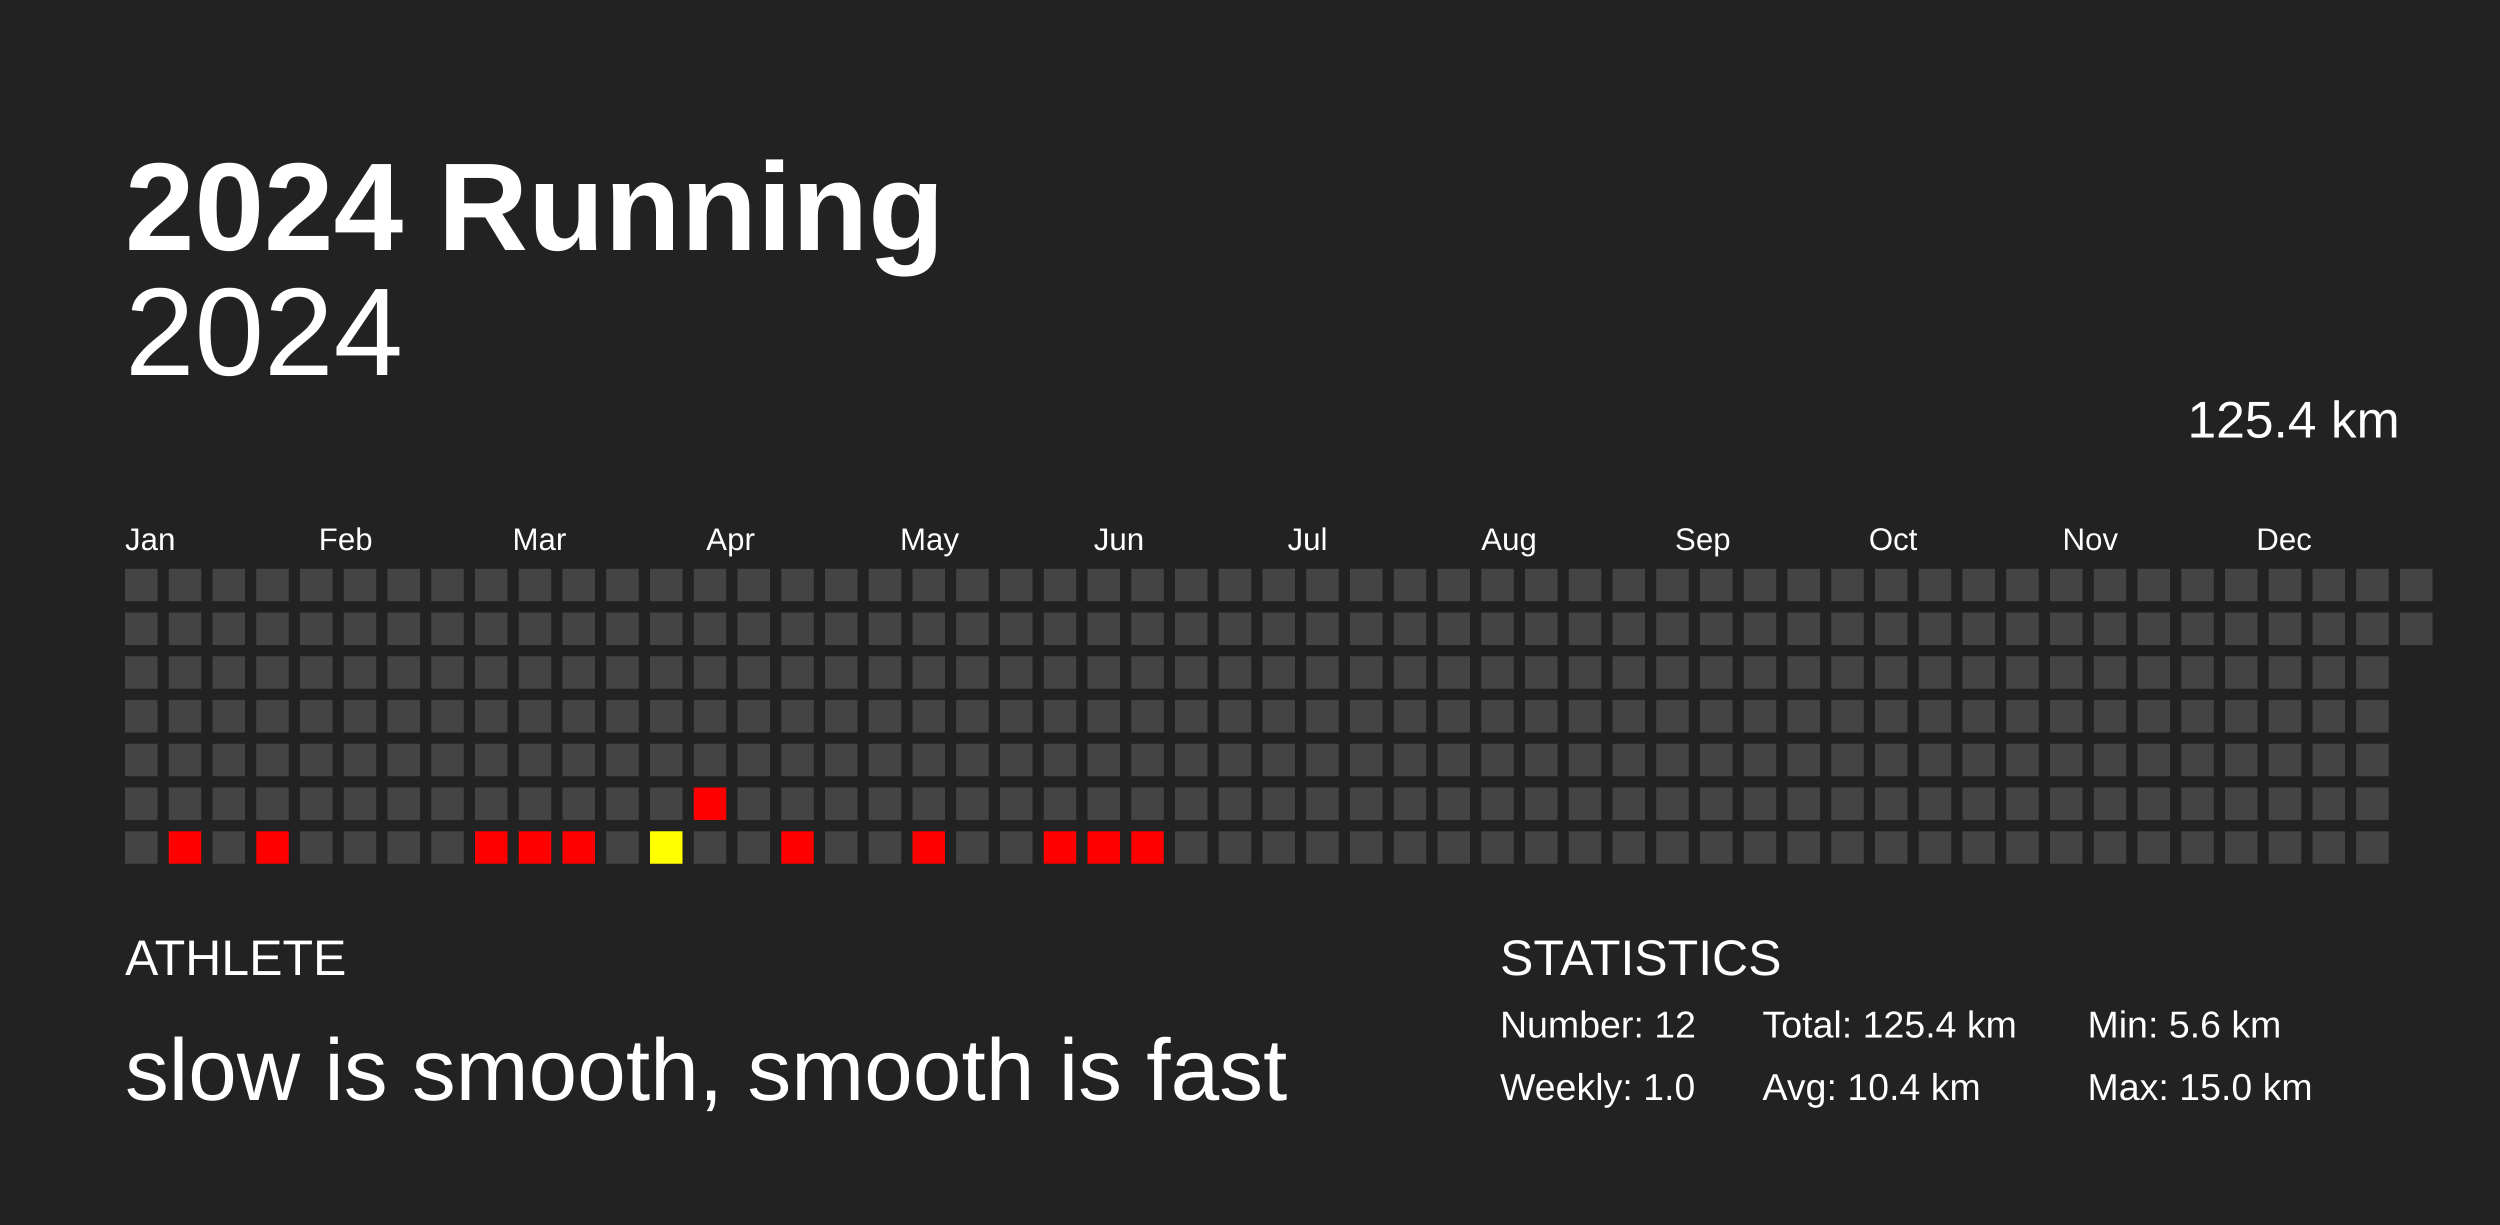
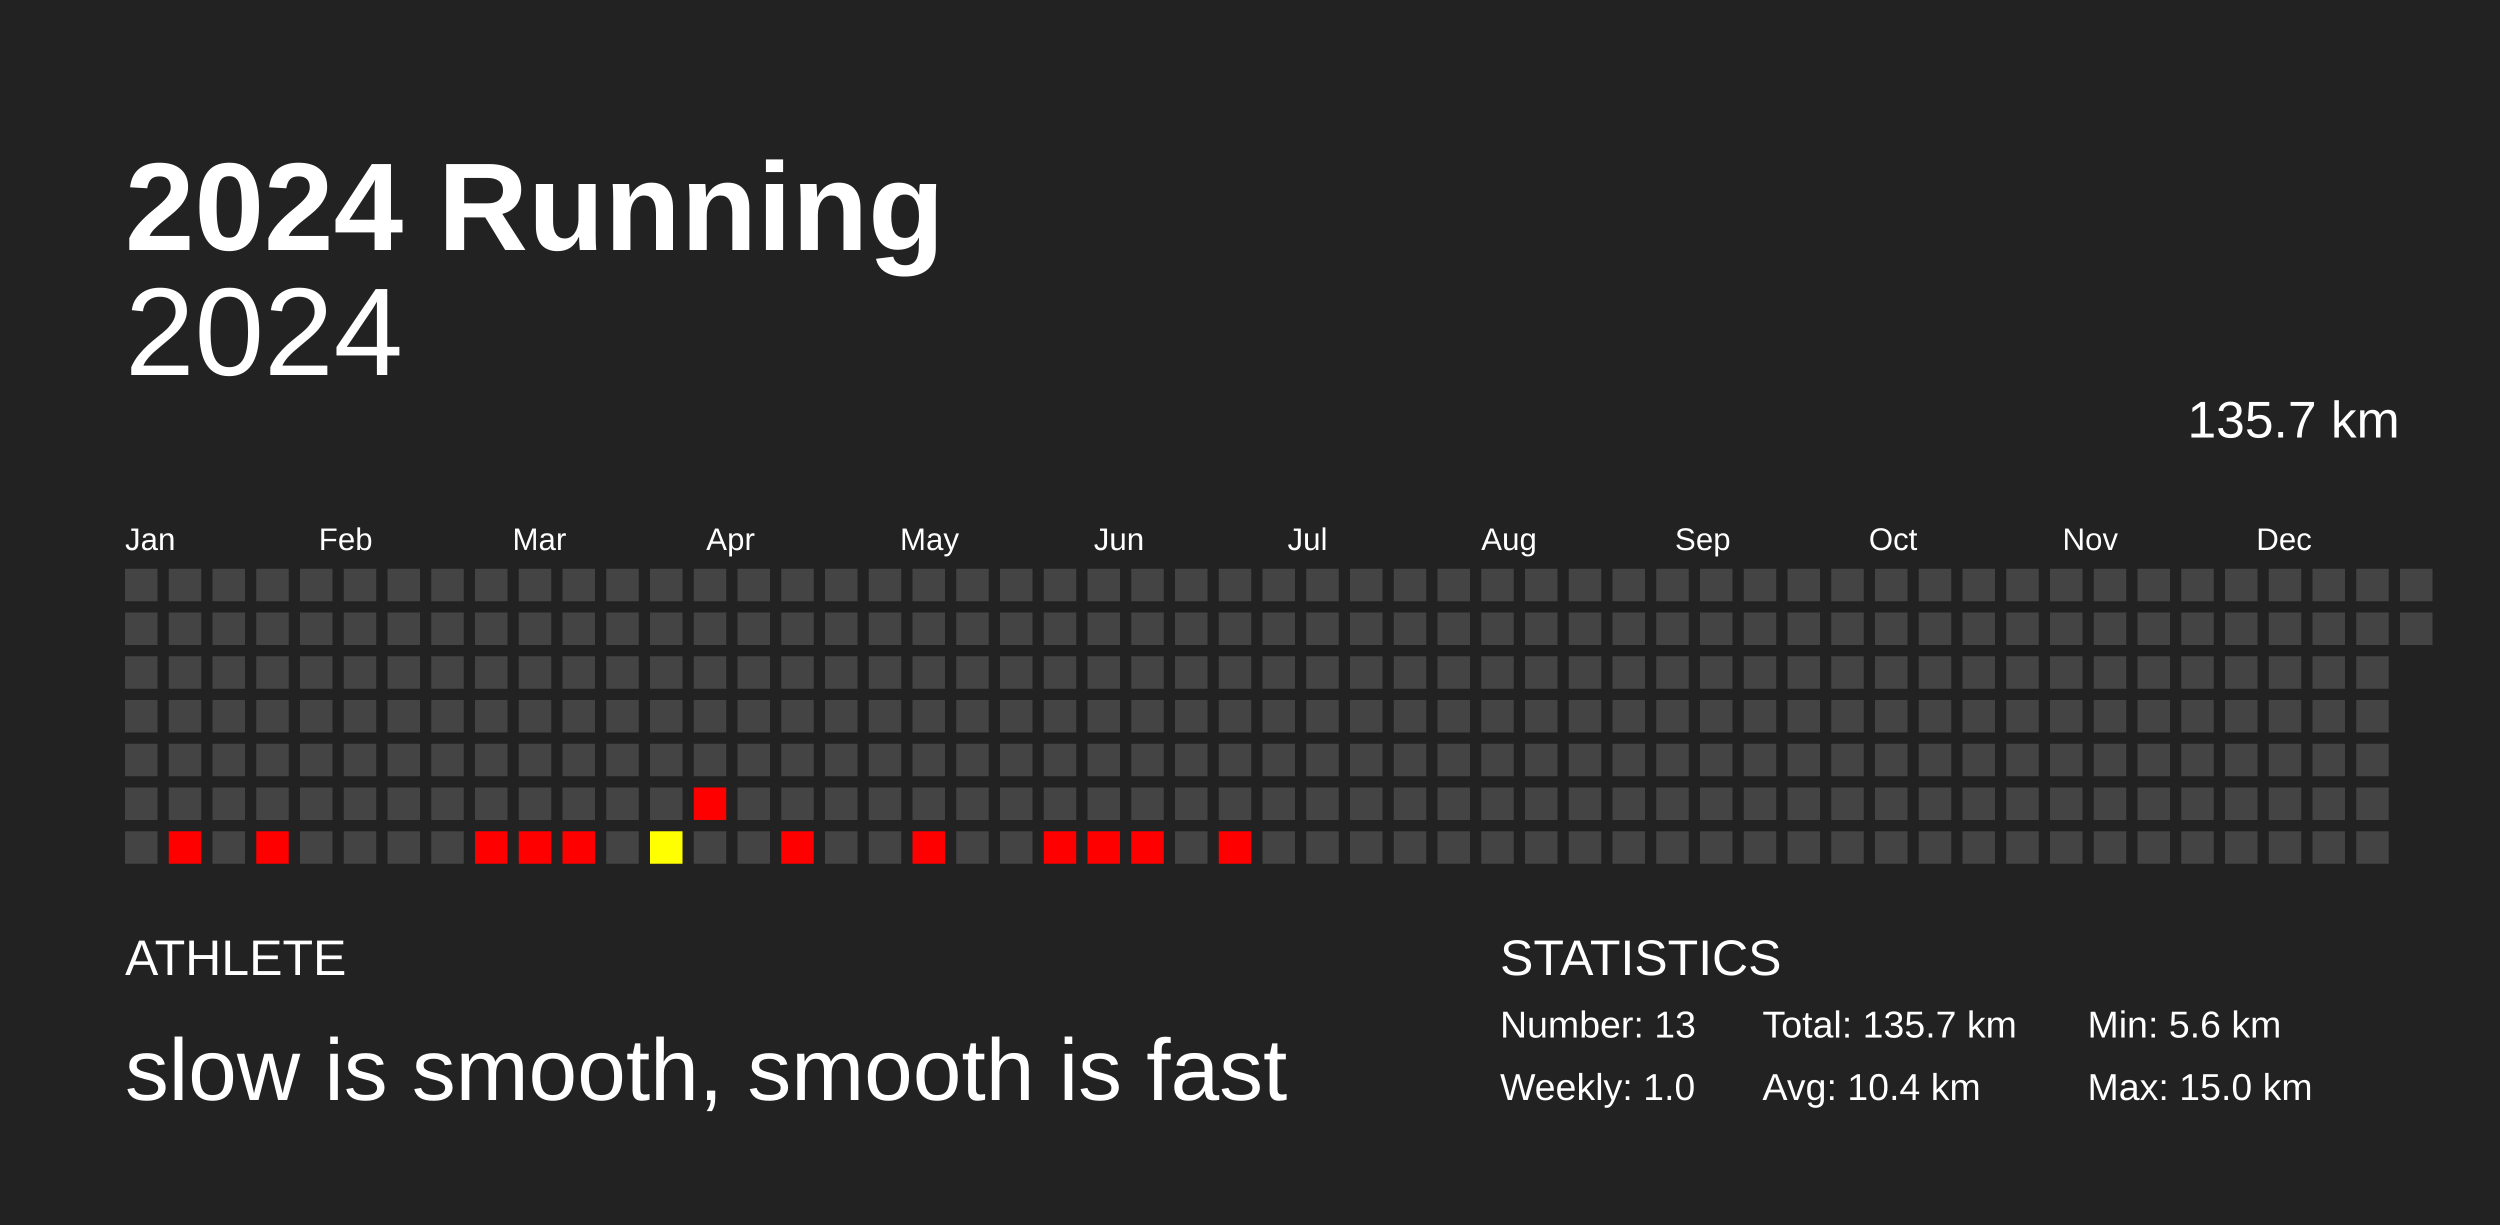
<svg xmlns="http://www.w3.org/2000/svg" baseProfile="full" height="98mm" version="1.1" viewBox="0,0,200,98" width="200mm">
  <defs />
  <rect fill="#222222" height="98" width="200" x="0" y="0" />
  <text fill="#FFFFFF" style="font-size:10px; font-family:Arial; font-weight:bold;" x="10" y="20">2024 Running</text>
  <text fill="#FFFFFF" style="font-size:4px; font-family:Arial" x="10" y="78">ATHLETE</text>
  <text fill="#FFFFFF" style="font-size:7px; font-family:Arial" x="10" y="88">slow is smooth, smooth is fast</text>
  <text fill="#FFFFFF" style="font-size:4px; font-family:Arial" x="120" y="78">STATISTICS</text>
-   <text fill="#FFFFFF" style="font-size:3px; font-family:Arial" x="120" y="83">Number: 12</text>
+   <text fill="#FFFFFF" style="font-size:3px; font-family:Arial" x="120" y="83">Number: 13</text>
  <text fill="#FFFFFF" style="font-size:3px; font-family:Arial" x="120" y="88">Weekly: 1.0</text>
-   <text fill="#FFFFFF" style="font-size:3px; font-family:Arial" x="141" y="83">Total: 125.4 km</text>
+   <text fill="#FFFFFF" style="font-size:3px; font-family:Arial" x="141" y="83">Total: 135.7 km</text>
  <text fill="#FFFFFF" style="font-size:3px; font-family:Arial" x="141" y="88">Avg: 10.4 km</text>
  <text fill="#FFFFFF" style="font-size:3px; font-family:Arial" x="167" y="83">Min: 5.6 km</text>
  <text fill="#FFFFFF" style="font-size:3px; font-family:Arial" x="167" y="88">Max: 15.0 km</text>
  <text alignment-baseline="hanging" fill="#FFFFFF" style="font-size:10.0px; font-family:Arial;" x="10" y="30">2024</text>
-   <text alignment-baseline="hanging" fill="#FFFFFF" style="font-size:4.125px; font-family:Arial;" x="175" y="35">125.4 km</text>
+   <text alignment-baseline="hanging" fill="#FFFFFF" style="font-size:4.125px; font-family:Arial;" x="175" y="35">135.7 km</text>
  <text fill="#FFFFFF" style="font-size:2.5px; font-family:Arial" x="10.0" y="44">Jan</text>
  <text fill="#FFFFFF" style="font-size:2.5px; font-family:Arial" x="25.5" y="44">Feb</text>
  <text fill="#FFFFFF" style="font-size:2.5px; font-family:Arial" x="41.0" y="44">Mar</text>
  <text fill="#FFFFFF" style="font-size:2.5px; font-family:Arial" x="56.5" y="44">Apr</text>
  <text fill="#FFFFFF" style="font-size:2.5px; font-family:Arial" x="72.0" y="44">May</text>
  <text fill="#FFFFFF" style="font-size:2.5px; font-family:Arial" x="87.5" y="44">Jun</text>
  <text fill="#FFFFFF" style="font-size:2.5px; font-family:Arial" x="103.0" y="44">Jul</text>
  <text fill="#FFFFFF" style="font-size:2.5px; font-family:Arial" x="118.5" y="44">Aug</text>
  <text fill="#FFFFFF" style="font-size:2.5px; font-family:Arial" x="134.0" y="44">Sep</text>
  <text fill="#FFFFFF" style="font-size:2.5px; font-family:Arial" x="149.5" y="44">Oct</text>
  <text fill="#FFFFFF" style="font-size:2.5px; font-family:Arial" x="165.0" y="44">Nov</text>
  <text fill="#FFFFFF" style="font-size:2.5px; font-family:Arial" x="180.5" y="44">Dec</text>
  <rect fill="#444444" height="2.6" width="2.6" x="10.0" y="45.5" />
  <rect fill="#444444" height="2.6" width="2.6" x="10.0" y="49.0" />
  <rect fill="#444444" height="2.6" width="2.6" x="10.0" y="52.5" />
  <rect fill="#444444" height="2.6" width="2.6" x="10.0" y="56.0" />
  <rect fill="#444444" height="2.6" width="2.6" x="10.0" y="59.5" />
  <rect fill="#444444" height="2.6" width="2.6" x="10.0" y="63.0" />
  <rect fill="#444444" height="2.6" width="2.6" x="10.0" y="66.5" />
  <rect fill="#444444" height="2.6" width="2.6" x="13.5" y="45.5" />
  <rect fill="#444444" height="2.6" width="2.6" x="13.5" y="49.0" />
  <rect fill="#444444" height="2.6" width="2.6" x="13.5" y="52.5" />
  <rect fill="#444444" height="2.6" width="2.6" x="13.5" y="56.0" />
  <rect fill="#444444" height="2.6" width="2.6" x="13.5" y="59.5" />
  <rect fill="#444444" height="2.6" width="2.6" x="13.5" y="63.0" />
  <rect fill="red" height="2.6" width="2.6" x="13.5" y="66.5" />
  <rect fill="#444444" height="2.6" width="2.6" x="17.0" y="45.5" />
  <rect fill="#444444" height="2.6" width="2.6" x="17.0" y="49.0" />
  <rect fill="#444444" height="2.6" width="2.6" x="17.0" y="52.5" />
  <rect fill="#444444" height="2.6" width="2.6" x="17.0" y="56.0" />
  <rect fill="#444444" height="2.6" width="2.6" x="17.0" y="59.5" />
  <rect fill="#444444" height="2.6" width="2.6" x="17.0" y="63.0" />
  <rect fill="#444444" height="2.6" width="2.6" x="17.0" y="66.5" />
  <rect fill="#444444" height="2.6" width="2.6" x="20.5" y="45.5" />
  <rect fill="#444444" height="2.6" width="2.6" x="20.5" y="49.0" />
  <rect fill="#444444" height="2.6" width="2.6" x="20.5" y="52.5" />
  <rect fill="#444444" height="2.6" width="2.6" x="20.5" y="56.0" />
  <rect fill="#444444" height="2.6" width="2.6" x="20.5" y="59.5" />
  <rect fill="#444444" height="2.6" width="2.6" x="20.5" y="63.0" />
  <rect fill="red" height="2.6" width="2.6" x="20.5" y="66.5" />
  <rect fill="#444444" height="2.6" width="2.6" x="24.0" y="45.5" />
  <rect fill="#444444" height="2.6" width="2.6" x="24.0" y="49.0" />
  <rect fill="#444444" height="2.6" width="2.6" x="24.0" y="52.5" />
  <rect fill="#444444" height="2.6" width="2.6" x="24.0" y="56.0" />
  <rect fill="#444444" height="2.6" width="2.6" x="24.0" y="59.5" />
  <rect fill="#444444" height="2.6" width="2.6" x="24.0" y="63.0" />
  <rect fill="#444444" height="2.6" width="2.6" x="24.0" y="66.5" />
  <rect fill="#444444" height="2.6" width="2.6" x="27.5" y="45.5" />
  <rect fill="#444444" height="2.6" width="2.6" x="27.5" y="49.0" />
  <rect fill="#444444" height="2.6" width="2.6" x="27.5" y="52.5" />
  <rect fill="#444444" height="2.6" width="2.6" x="27.5" y="56.0" />
  <rect fill="#444444" height="2.6" width="2.6" x="27.5" y="59.5" />
  <rect fill="#444444" height="2.6" width="2.6" x="27.5" y="63.0" />
  <rect fill="#444444" height="2.6" width="2.6" x="27.5" y="66.5" />
  <rect fill="#444444" height="2.6" width="2.6" x="31.0" y="45.5" />
  <rect fill="#444444" height="2.6" width="2.6" x="31.0" y="49.0" />
  <rect fill="#444444" height="2.6" width="2.6" x="31.0" y="52.5" />
  <rect fill="#444444" height="2.6" width="2.6" x="31.0" y="56.0" />
  <rect fill="#444444" height="2.6" width="2.6" x="31.0" y="59.5" />
  <rect fill="#444444" height="2.6" width="2.6" x="31.0" y="63.0" />
  <rect fill="#444444" height="2.6" width="2.6" x="31.0" y="66.5" />
  <rect fill="#444444" height="2.6" width="2.6" x="34.5" y="45.5" />
  <rect fill="#444444" height="2.6" width="2.6" x="34.5" y="49.0" />
  <rect fill="#444444" height="2.6" width="2.6" x="34.5" y="52.5" />
  <rect fill="#444444" height="2.6" width="2.6" x="34.5" y="56.0" />
  <rect fill="#444444" height="2.6" width="2.6" x="34.5" y="59.5" />
  <rect fill="#444444" height="2.6" width="2.6" x="34.5" y="63.0" />
  <rect fill="#444444" height="2.6" width="2.6" x="34.5" y="66.5" />
  <rect fill="#444444" height="2.6" width="2.6" x="38.0" y="45.5" />
  <rect fill="#444444" height="2.6" width="2.6" x="38.0" y="49.0" />
  <rect fill="#444444" height="2.6" width="2.6" x="38.0" y="52.5" />
  <rect fill="#444444" height="2.6" width="2.6" x="38.0" y="56.0" />
  <rect fill="#444444" height="2.6" width="2.6" x="38.0" y="59.5" />
  <rect fill="#444444" height="2.6" width="2.6" x="38.0" y="63.0" />
  <rect fill="red" height="2.6" width="2.6" x="38.0" y="66.5" />
  <rect fill="#444444" height="2.6" width="2.6" x="41.5" y="45.5" />
  <rect fill="#444444" height="2.6" width="2.6" x="41.5" y="49.0" />
  <rect fill="#444444" height="2.6" width="2.6" x="41.5" y="52.5" />
  <rect fill="#444444" height="2.6" width="2.6" x="41.5" y="56.0" />
  <rect fill="#444444" height="2.6" width="2.6" x="41.5" y="59.5" />
  <rect fill="#444444" height="2.6" width="2.6" x="41.5" y="63.0" />
  <rect fill="red" height="2.6" width="2.6" x="41.5" y="66.5" />
  <rect fill="#444444" height="2.6" width="2.6" x="45.0" y="45.5" />
  <rect fill="#444444" height="2.6" width="2.6" x="45.0" y="49.0" />
  <rect fill="#444444" height="2.6" width="2.6" x="45.0" y="52.5" />
  <rect fill="#444444" height="2.6" width="2.6" x="45.0" y="56.0" />
  <rect fill="#444444" height="2.6" width="2.6" x="45.0" y="59.5" />
  <rect fill="#444444" height="2.6" width="2.6" x="45.0" y="63.0" />
  <rect fill="red" height="2.6" width="2.6" x="45.0" y="66.5" />
  <rect fill="#444444" height="2.6" width="2.6" x="48.5" y="45.5" />
  <rect fill="#444444" height="2.6" width="2.6" x="48.5" y="49.0" />
  <rect fill="#444444" height="2.6" width="2.6" x="48.5" y="52.5" />
  <rect fill="#444444" height="2.6" width="2.6" x="48.5" y="56.0" />
  <rect fill="#444444" height="2.6" width="2.6" x="48.5" y="59.5" />
  <rect fill="#444444" height="2.6" width="2.6" x="48.5" y="63.0" />
  <rect fill="#444444" height="2.6" width="2.6" x="48.5" y="66.5" />
  <rect fill="#444444" height="2.6" width="2.6" x="52.0" y="45.5" />
  <rect fill="#444444" height="2.6" width="2.6" x="52.0" y="49.0" />
  <rect fill="#444444" height="2.6" width="2.6" x="52.0" y="52.5" />
  <rect fill="#444444" height="2.6" width="2.6" x="52.0" y="56.0" />
  <rect fill="#444444" height="2.6" width="2.6" x="52.0" y="59.5" />
  <rect fill="#444444" height="2.6" width="2.6" x="52.0" y="63.0" />
  <rect fill="#ffff00" height="2.6" width="2.6" x="52.0" y="66.5" />
  <rect fill="#444444" height="2.6" width="2.6" x="55.5" y="45.5" />
  <rect fill="#444444" height="2.6" width="2.6" x="55.5" y="49.0" />
  <rect fill="#444444" height="2.6" width="2.6" x="55.5" y="52.5" />
  <rect fill="#444444" height="2.6" width="2.6" x="55.5" y="56.0" />
  <rect fill="#444444" height="2.6" width="2.6" x="55.5" y="59.5" />
  <rect fill="red" height="2.6" width="2.6" x="55.5" y="63.0" />
  <rect fill="#444444" height="2.6" width="2.6" x="55.5" y="66.5" />
  <rect fill="#444444" height="2.6" width="2.6" x="59.0" y="45.5" />
  <rect fill="#444444" height="2.6" width="2.6" x="59.0" y="49.0" />
  <rect fill="#444444" height="2.6" width="2.6" x="59.0" y="52.5" />
  <rect fill="#444444" height="2.6" width="2.6" x="59.0" y="56.0" />
  <rect fill="#444444" height="2.6" width="2.6" x="59.0" y="59.5" />
  <rect fill="#444444" height="2.6" width="2.6" x="59.0" y="63.0" />
  <rect fill="#444444" height="2.6" width="2.6" x="59.0" y="66.5" />
  <rect fill="#444444" height="2.6" width="2.6" x="62.5" y="45.5" />
  <rect fill="#444444" height="2.6" width="2.6" x="62.5" y="49.0" />
  <rect fill="#444444" height="2.6" width="2.6" x="62.5" y="52.5" />
  <rect fill="#444444" height="2.6" width="2.6" x="62.5" y="56.0" />
  <rect fill="#444444" height="2.6" width="2.6" x="62.5" y="59.5" />
  <rect fill="#444444" height="2.6" width="2.6" x="62.5" y="63.0" />
  <rect fill="red" height="2.6" width="2.6" x="62.5" y="66.5" />
  <rect fill="#444444" height="2.6" width="2.6" x="66.0" y="45.5" />
  <rect fill="#444444" height="2.6" width="2.6" x="66.0" y="49.0" />
  <rect fill="#444444" height="2.6" width="2.6" x="66.0" y="52.5" />
  <rect fill="#444444" height="2.6" width="2.6" x="66.0" y="56.0" />
  <rect fill="#444444" height="2.6" width="2.6" x="66.0" y="59.5" />
  <rect fill="#444444" height="2.6" width="2.6" x="66.0" y="63.0" />
  <rect fill="#444444" height="2.6" width="2.6" x="66.0" y="66.5" />
  <rect fill="#444444" height="2.6" width="2.6" x="69.5" y="45.5" />
  <rect fill="#444444" height="2.6" width="2.6" x="69.5" y="49.0" />
  <rect fill="#444444" height="2.6" width="2.6" x="69.5" y="52.5" />
  <rect fill="#444444" height="2.6" width="2.6" x="69.5" y="56.0" />
  <rect fill="#444444" height="2.6" width="2.6" x="69.5" y="59.5" />
  <rect fill="#444444" height="2.6" width="2.6" x="69.5" y="63.0" />
  <rect fill="#444444" height="2.6" width="2.6" x="69.5" y="66.5" />
  <rect fill="#444444" height="2.6" width="2.6" x="73.0" y="45.5" />
  <rect fill="#444444" height="2.6" width="2.6" x="73.0" y="49.0" />
  <rect fill="#444444" height="2.6" width="2.6" x="73.0" y="52.5" />
  <rect fill="#444444" height="2.6" width="2.6" x="73.0" y="56.0" />
  <rect fill="#444444" height="2.6" width="2.6" x="73.0" y="59.5" />
  <rect fill="#444444" height="2.6" width="2.6" x="73.0" y="63.0" />
  <rect fill="red" height="2.6" width="2.6" x="73.0" y="66.5" />
  <rect fill="#444444" height="2.6" width="2.6" x="76.5" y="45.5" />
  <rect fill="#444444" height="2.6" width="2.6" x="76.5" y="49.0" />
  <rect fill="#444444" height="2.6" width="2.6" x="76.5" y="52.5" />
  <rect fill="#444444" height="2.6" width="2.6" x="76.5" y="56.0" />
  <rect fill="#444444" height="2.6" width="2.6" x="76.5" y="59.5" />
  <rect fill="#444444" height="2.6" width="2.6" x="76.5" y="63.0" />
  <rect fill="#444444" height="2.6" width="2.6" x="76.5" y="66.5" />
  <rect fill="#444444" height="2.6" width="2.6" x="80.0" y="45.5" />
  <rect fill="#444444" height="2.6" width="2.6" x="80.0" y="49.0" />
  <rect fill="#444444" height="2.6" width="2.6" x="80.0" y="52.5" />
  <rect fill="#444444" height="2.6" width="2.6" x="80.0" y="56.0" />
  <rect fill="#444444" height="2.6" width="2.6" x="80.0" y="59.5" />
  <rect fill="#444444" height="2.6" width="2.6" x="80.0" y="63.0" />
  <rect fill="#444444" height="2.6" width="2.6" x="80.0" y="66.5" />
  <rect fill="#444444" height="2.6" width="2.6" x="83.5" y="45.5" />
  <rect fill="#444444" height="2.6" width="2.6" x="83.5" y="49.0" />
  <rect fill="#444444" height="2.6" width="2.6" x="83.5" y="52.5" />
  <rect fill="#444444" height="2.6" width="2.6" x="83.5" y="56.0" />
  <rect fill="#444444" height="2.6" width="2.6" x="83.5" y="59.5" />
  <rect fill="#444444" height="2.6" width="2.6" x="83.5" y="63.0" />
  <rect fill="red" height="2.6" width="2.6" x="83.5" y="66.5" />
  <rect fill="#444444" height="2.6" width="2.6" x="87.0" y="45.5" />
  <rect fill="#444444" height="2.6" width="2.6" x="87.0" y="49.0" />
  <rect fill="#444444" height="2.6" width="2.6" x="87.0" y="52.5" />
  <rect fill="#444444" height="2.6" width="2.6" x="87.0" y="56.0" />
  <rect fill="#444444" height="2.6" width="2.6" x="87.0" y="59.5" />
  <rect fill="#444444" height="2.6" width="2.6" x="87.0" y="63.0" />
  <rect fill="red" height="2.6" width="2.6" x="87.0" y="66.5" />
  <rect fill="#444444" height="2.6" width="2.6" x="90.5" y="45.5" />
  <rect fill="#444444" height="2.6" width="2.6" x="90.5" y="49.0" />
  <rect fill="#444444" height="2.6" width="2.6" x="90.5" y="52.5" />
  <rect fill="#444444" height="2.6" width="2.6" x="90.5" y="56.0" />
  <rect fill="#444444" height="2.6" width="2.6" x="90.5" y="59.5" />
  <rect fill="#444444" height="2.6" width="2.6" x="90.5" y="63.0" />
  <rect fill="red" height="2.6" width="2.6" x="90.5" y="66.5" />
  <rect fill="#444444" height="2.6" width="2.6" x="94.0" y="45.5" />
  <rect fill="#444444" height="2.6" width="2.6" x="94.0" y="49.0" />
  <rect fill="#444444" height="2.6" width="2.6" x="94.0" y="52.5" />
  <rect fill="#444444" height="2.6" width="2.6" x="94.0" y="56.0" />
  <rect fill="#444444" height="2.6" width="2.6" x="94.0" y="59.5" />
  <rect fill="#444444" height="2.6" width="2.6" x="94.0" y="63.0" />
  <rect fill="#444444" height="2.6" width="2.6" x="94.0" y="66.5" />
  <rect fill="#444444" height="2.6" width="2.6" x="97.5" y="45.5" />
  <rect fill="#444444" height="2.6" width="2.6" x="97.5" y="49.0" />
  <rect fill="#444444" height="2.6" width="2.6" x="97.5" y="52.5" />
  <rect fill="#444444" height="2.6" width="2.6" x="97.5" y="56.0" />
  <rect fill="#444444" height="2.6" width="2.6" x="97.5" y="59.5" />
  <rect fill="#444444" height="2.6" width="2.6" x="97.5" y="63.0" />
-   <rect fill="#444444" height="2.6" width="2.6" x="97.5" y="66.5" />
+   <rect fill="red" height="2.6" width="2.6" x="97.5" y="66.5" />
  <rect fill="#444444" height="2.6" width="2.6" x="101.0" y="45.5" />
  <rect fill="#444444" height="2.6" width="2.6" x="101.0" y="49.0" />
  <rect fill="#444444" height="2.6" width="2.6" x="101.0" y="52.5" />
  <rect fill="#444444" height="2.6" width="2.6" x="101.0" y="56.0" />
  <rect fill="#444444" height="2.6" width="2.6" x="101.0" y="59.5" />
  <rect fill="#444444" height="2.6" width="2.6" x="101.0" y="63.0" />
  <rect fill="#444444" height="2.6" width="2.6" x="101.0" y="66.5" />
  <rect fill="#444444" height="2.6" width="2.6" x="104.5" y="45.5" />
  <rect fill="#444444" height="2.6" width="2.6" x="104.5" y="49.0" />
  <rect fill="#444444" height="2.6" width="2.6" x="104.5" y="52.5" />
  <rect fill="#444444" height="2.6" width="2.6" x="104.5" y="56.0" />
  <rect fill="#444444" height="2.6" width="2.6" x="104.5" y="59.5" />
  <rect fill="#444444" height="2.6" width="2.6" x="104.5" y="63.0" />
  <rect fill="#444444" height="2.6" width="2.6" x="104.5" y="66.5" />
  <rect fill="#444444" height="2.6" width="2.6" x="108.0" y="45.5" />
  <rect fill="#444444" height="2.6" width="2.6" x="108.0" y="49.0" />
  <rect fill="#444444" height="2.6" width="2.6" x="108.0" y="52.5" />
  <rect fill="#444444" height="2.6" width="2.6" x="108.0" y="56.0" />
  <rect fill="#444444" height="2.6" width="2.6" x="108.0" y="59.5" />
  <rect fill="#444444" height="2.6" width="2.6" x="108.0" y="63.0" />
  <rect fill="#444444" height="2.6" width="2.6" x="108.0" y="66.5" />
  <rect fill="#444444" height="2.6" width="2.6" x="111.5" y="45.5" />
  <rect fill="#444444" height="2.6" width="2.6" x="111.5" y="49.0" />
  <rect fill="#444444" height="2.6" width="2.6" x="111.5" y="52.5" />
  <rect fill="#444444" height="2.6" width="2.6" x="111.5" y="56.0" />
  <rect fill="#444444" height="2.6" width="2.6" x="111.5" y="59.5" />
  <rect fill="#444444" height="2.6" width="2.6" x="111.5" y="63.0" />
  <rect fill="#444444" height="2.6" width="2.6" x="111.5" y="66.5" />
  <rect fill="#444444" height="2.6" width="2.6" x="115.0" y="45.5" />
  <rect fill="#444444" height="2.6" width="2.6" x="115.0" y="49.0" />
  <rect fill="#444444" height="2.6" width="2.6" x="115.0" y="52.5" />
  <rect fill="#444444" height="2.6" width="2.6" x="115.0" y="56.0" />
  <rect fill="#444444" height="2.6" width="2.6" x="115.0" y="59.5" />
  <rect fill="#444444" height="2.6" width="2.6" x="115.0" y="63.0" />
  <rect fill="#444444" height="2.6" width="2.6" x="115.0" y="66.5" />
  <rect fill="#444444" height="2.6" width="2.6" x="118.5" y="45.5" />
  <rect fill="#444444" height="2.6" width="2.6" x="118.5" y="49.0" />
  <rect fill="#444444" height="2.6" width="2.6" x="118.5" y="52.5" />
  <rect fill="#444444" height="2.6" width="2.6" x="118.5" y="56.0" />
  <rect fill="#444444" height="2.6" width="2.6" x="118.5" y="59.5" />
  <rect fill="#444444" height="2.6" width="2.6" x="118.5" y="63.0" />
  <rect fill="#444444" height="2.6" width="2.6" x="118.5" y="66.5" />
  <rect fill="#444444" height="2.6" width="2.6" x="122.0" y="45.5" />
  <rect fill="#444444" height="2.6" width="2.6" x="122.0" y="49.0" />
  <rect fill="#444444" height="2.6" width="2.6" x="122.0" y="52.5" />
  <rect fill="#444444" height="2.6" width="2.6" x="122.0" y="56.0" />
  <rect fill="#444444" height="2.6" width="2.6" x="122.0" y="59.5" />
  <rect fill="#444444" height="2.6" width="2.6" x="122.0" y="63.0" />
  <rect fill="#444444" height="2.6" width="2.6" x="122.0" y="66.5" />
  <rect fill="#444444" height="2.6" width="2.6" x="125.5" y="45.5" />
  <rect fill="#444444" height="2.6" width="2.6" x="125.5" y="49.0" />
  <rect fill="#444444" height="2.6" width="2.6" x="125.5" y="52.5" />
  <rect fill="#444444" height="2.6" width="2.6" x="125.5" y="56.0" />
  <rect fill="#444444" height="2.6" width="2.6" x="125.5" y="59.5" />
  <rect fill="#444444" height="2.6" width="2.6" x="125.5" y="63.0" />
  <rect fill="#444444" height="2.6" width="2.6" x="125.5" y="66.5" />
  <rect fill="#444444" height="2.6" width="2.6" x="129.0" y="45.5" />
  <rect fill="#444444" height="2.6" width="2.6" x="129.0" y="49.0" />
  <rect fill="#444444" height="2.6" width="2.6" x="129.0" y="52.5" />
  <rect fill="#444444" height="2.6" width="2.6" x="129.0" y="56.0" />
  <rect fill="#444444" height="2.6" width="2.6" x="129.0" y="59.5" />
  <rect fill="#444444" height="2.6" width="2.6" x="129.0" y="63.0" />
  <rect fill="#444444" height="2.6" width="2.6" x="129.0" y="66.5" />
  <rect fill="#444444" height="2.6" width="2.6" x="132.5" y="45.5" />
  <rect fill="#444444" height="2.6" width="2.6" x="132.5" y="49.0" />
  <rect fill="#444444" height="2.6" width="2.6" x="132.5" y="52.5" />
  <rect fill="#444444" height="2.6" width="2.6" x="132.5" y="56.0" />
  <rect fill="#444444" height="2.6" width="2.6" x="132.5" y="59.5" />
  <rect fill="#444444" height="2.6" width="2.6" x="132.5" y="63.0" />
  <rect fill="#444444" height="2.6" width="2.6" x="132.5" y="66.5" />
  <rect fill="#444444" height="2.6" width="2.6" x="136.0" y="45.5" />
  <rect fill="#444444" height="2.6" width="2.6" x="136.0" y="49.0" />
  <rect fill="#444444" height="2.6" width="2.6" x="136.0" y="52.5" />
  <rect fill="#444444" height="2.6" width="2.6" x="136.0" y="56.0" />
  <rect fill="#444444" height="2.6" width="2.6" x="136.0" y="59.5" />
  <rect fill="#444444" height="2.6" width="2.6" x="136.0" y="63.0" />
  <rect fill="#444444" height="2.6" width="2.6" x="136.0" y="66.5" />
  <rect fill="#444444" height="2.6" width="2.6" x="139.5" y="45.5" />
  <rect fill="#444444" height="2.6" width="2.6" x="139.5" y="49.0" />
  <rect fill="#444444" height="2.6" width="2.6" x="139.5" y="52.5" />
  <rect fill="#444444" height="2.6" width="2.6" x="139.5" y="56.0" />
  <rect fill="#444444" height="2.6" width="2.6" x="139.5" y="59.5" />
  <rect fill="#444444" height="2.6" width="2.6" x="139.5" y="63.0" />
  <rect fill="#444444" height="2.6" width="2.6" x="139.5" y="66.5" />
  <rect fill="#444444" height="2.6" width="2.6" x="143.0" y="45.5" />
  <rect fill="#444444" height="2.6" width="2.6" x="143.0" y="49.0" />
  <rect fill="#444444" height="2.6" width="2.6" x="143.0" y="52.5" />
  <rect fill="#444444" height="2.6" width="2.6" x="143.0" y="56.0" />
  <rect fill="#444444" height="2.6" width="2.6" x="143.0" y="59.5" />
  <rect fill="#444444" height="2.6" width="2.6" x="143.0" y="63.0" />
  <rect fill="#444444" height="2.6" width="2.6" x="143.0" y="66.5" />
  <rect fill="#444444" height="2.6" width="2.6" x="146.5" y="45.5" />
  <rect fill="#444444" height="2.6" width="2.6" x="146.5" y="49.0" />
  <rect fill="#444444" height="2.6" width="2.6" x="146.5" y="52.5" />
  <rect fill="#444444" height="2.6" width="2.6" x="146.5" y="56.0" />
  <rect fill="#444444" height="2.6" width="2.6" x="146.5" y="59.5" />
  <rect fill="#444444" height="2.6" width="2.6" x="146.5" y="63.0" />
  <rect fill="#444444" height="2.6" width="2.6" x="146.5" y="66.5" />
  <rect fill="#444444" height="2.6" width="2.6" x="150.0" y="45.5" />
  <rect fill="#444444" height="2.6" width="2.6" x="150.0" y="49.0" />
  <rect fill="#444444" height="2.6" width="2.6" x="150.0" y="52.5" />
  <rect fill="#444444" height="2.6" width="2.6" x="150.0" y="56.0" />
  <rect fill="#444444" height="2.6" width="2.6" x="150.0" y="59.5" />
  <rect fill="#444444" height="2.6" width="2.6" x="150.0" y="63.0" />
  <rect fill="#444444" height="2.6" width="2.6" x="150.0" y="66.5" />
  <rect fill="#444444" height="2.6" width="2.6" x="153.5" y="45.5" />
  <rect fill="#444444" height="2.6" width="2.6" x="153.5" y="49.0" />
  <rect fill="#444444" height="2.6" width="2.6" x="153.5" y="52.5" />
  <rect fill="#444444" height="2.6" width="2.6" x="153.5" y="56.0" />
  <rect fill="#444444" height="2.6" width="2.6" x="153.5" y="59.5" />
  <rect fill="#444444" height="2.6" width="2.6" x="153.5" y="63.0" />
  <rect fill="#444444" height="2.6" width="2.6" x="153.5" y="66.5" />
  <rect fill="#444444" height="2.6" width="2.6" x="157.0" y="45.5" />
  <rect fill="#444444" height="2.6" width="2.6" x="157.0" y="49.0" />
  <rect fill="#444444" height="2.6" width="2.6" x="157.0" y="52.5" />
  <rect fill="#444444" height="2.6" width="2.6" x="157.0" y="56.0" />
  <rect fill="#444444" height="2.6" width="2.6" x="157.0" y="59.5" />
  <rect fill="#444444" height="2.6" width="2.6" x="157.0" y="63.0" />
  <rect fill="#444444" height="2.6" width="2.6" x="157.0" y="66.5" />
  <rect fill="#444444" height="2.6" width="2.6" x="160.5" y="45.5" />
  <rect fill="#444444" height="2.6" width="2.6" x="160.5" y="49.0" />
  <rect fill="#444444" height="2.6" width="2.6" x="160.5" y="52.5" />
  <rect fill="#444444" height="2.6" width="2.6" x="160.5" y="56.0" />
  <rect fill="#444444" height="2.6" width="2.6" x="160.5" y="59.5" />
  <rect fill="#444444" height="2.6" width="2.6" x="160.5" y="63.0" />
  <rect fill="#444444" height="2.6" width="2.6" x="160.5" y="66.5" />
  <rect fill="#444444" height="2.6" width="2.6" x="164.0" y="45.5" />
  <rect fill="#444444" height="2.6" width="2.6" x="164.0" y="49.0" />
  <rect fill="#444444" height="2.6" width="2.6" x="164.0" y="52.5" />
  <rect fill="#444444" height="2.6" width="2.6" x="164.0" y="56.0" />
  <rect fill="#444444" height="2.6" width="2.6" x="164.0" y="59.5" />
  <rect fill="#444444" height="2.6" width="2.6" x="164.0" y="63.0" />
  <rect fill="#444444" height="2.6" width="2.6" x="164.0" y="66.5" />
  <rect fill="#444444" height="2.6" width="2.6" x="167.5" y="45.5" />
  <rect fill="#444444" height="2.6" width="2.6" x="167.5" y="49.0" />
  <rect fill="#444444" height="2.6" width="2.6" x="167.5" y="52.5" />
  <rect fill="#444444" height="2.6" width="2.6" x="167.5" y="56.0" />
  <rect fill="#444444" height="2.6" width="2.6" x="167.5" y="59.5" />
  <rect fill="#444444" height="2.6" width="2.6" x="167.5" y="63.0" />
  <rect fill="#444444" height="2.6" width="2.6" x="167.5" y="66.5" />
  <rect fill="#444444" height="2.6" width="2.6" x="171.0" y="45.5" />
  <rect fill="#444444" height="2.6" width="2.6" x="171.0" y="49.0" />
  <rect fill="#444444" height="2.6" width="2.6" x="171.0" y="52.5" />
  <rect fill="#444444" height="2.6" width="2.6" x="171.0" y="56.0" />
  <rect fill="#444444" height="2.6" width="2.6" x="171.0" y="59.5" />
  <rect fill="#444444" height="2.6" width="2.6" x="171.0" y="63.0" />
  <rect fill="#444444" height="2.6" width="2.6" x="171.0" y="66.5" />
  <rect fill="#444444" height="2.6" width="2.6" x="174.5" y="45.5" />
  <rect fill="#444444" height="2.6" width="2.6" x="174.5" y="49.0" />
  <rect fill="#444444" height="2.6" width="2.6" x="174.5" y="52.5" />
  <rect fill="#444444" height="2.6" width="2.6" x="174.5" y="56.0" />
  <rect fill="#444444" height="2.6" width="2.6" x="174.5" y="59.5" />
  <rect fill="#444444" height="2.6" width="2.6" x="174.5" y="63.0" />
  <rect fill="#444444" height="2.6" width="2.6" x="174.5" y="66.5" />
  <rect fill="#444444" height="2.6" width="2.6" x="178.0" y="45.5" />
  <rect fill="#444444" height="2.6" width="2.6" x="178.0" y="49.0" />
  <rect fill="#444444" height="2.6" width="2.6" x="178.0" y="52.5" />
  <rect fill="#444444" height="2.6" width="2.6" x="178.0" y="56.0" />
  <rect fill="#444444" height="2.6" width="2.6" x="178.0" y="59.5" />
  <rect fill="#444444" height="2.6" width="2.6" x="178.0" y="63.0" />
  <rect fill="#444444" height="2.6" width="2.6" x="178.0" y="66.5" />
  <rect fill="#444444" height="2.6" width="2.6" x="181.5" y="45.5" />
  <rect fill="#444444" height="2.6" width="2.6" x="181.5" y="49.0" />
  <rect fill="#444444" height="2.6" width="2.6" x="181.5" y="52.5" />
  <rect fill="#444444" height="2.6" width="2.6" x="181.5" y="56.0" />
  <rect fill="#444444" height="2.6" width="2.6" x="181.5" y="59.5" />
  <rect fill="#444444" height="2.6" width="2.6" x="181.5" y="63.0" />
  <rect fill="#444444" height="2.6" width="2.6" x="181.5" y="66.5" />
  <rect fill="#444444" height="2.6" width="2.6" x="185.0" y="45.5" />
  <rect fill="#444444" height="2.6" width="2.6" x="185.0" y="49.0" />
  <rect fill="#444444" height="2.6" width="2.6" x="185.0" y="52.5" />
  <rect fill="#444444" height="2.6" width="2.6" x="185.0" y="56.0" />
  <rect fill="#444444" height="2.6" width="2.6" x="185.0" y="59.5" />
  <rect fill="#444444" height="2.6" width="2.6" x="185.0" y="63.0" />
  <rect fill="#444444" height="2.6" width="2.6" x="185.0" y="66.5" />
  <rect fill="#444444" height="2.6" width="2.6" x="188.5" y="45.5" />
  <rect fill="#444444" height="2.6" width="2.6" x="188.5" y="49.0" />
  <rect fill="#444444" height="2.6" width="2.6" x="188.5" y="52.5" />
  <rect fill="#444444" height="2.6" width="2.6" x="188.5" y="56.0" />
  <rect fill="#444444" height="2.6" width="2.6" x="188.5" y="59.5" />
  <rect fill="#444444" height="2.6" width="2.6" x="188.5" y="63.0" />
  <rect fill="#444444" height="2.6" width="2.6" x="188.5" y="66.5" />
  <rect fill="#444444" height="2.6" width="2.6" x="192.0" y="45.5" />
  <rect fill="#444444" height="2.6" width="2.6" x="192.0" y="49.0" />
</svg>
